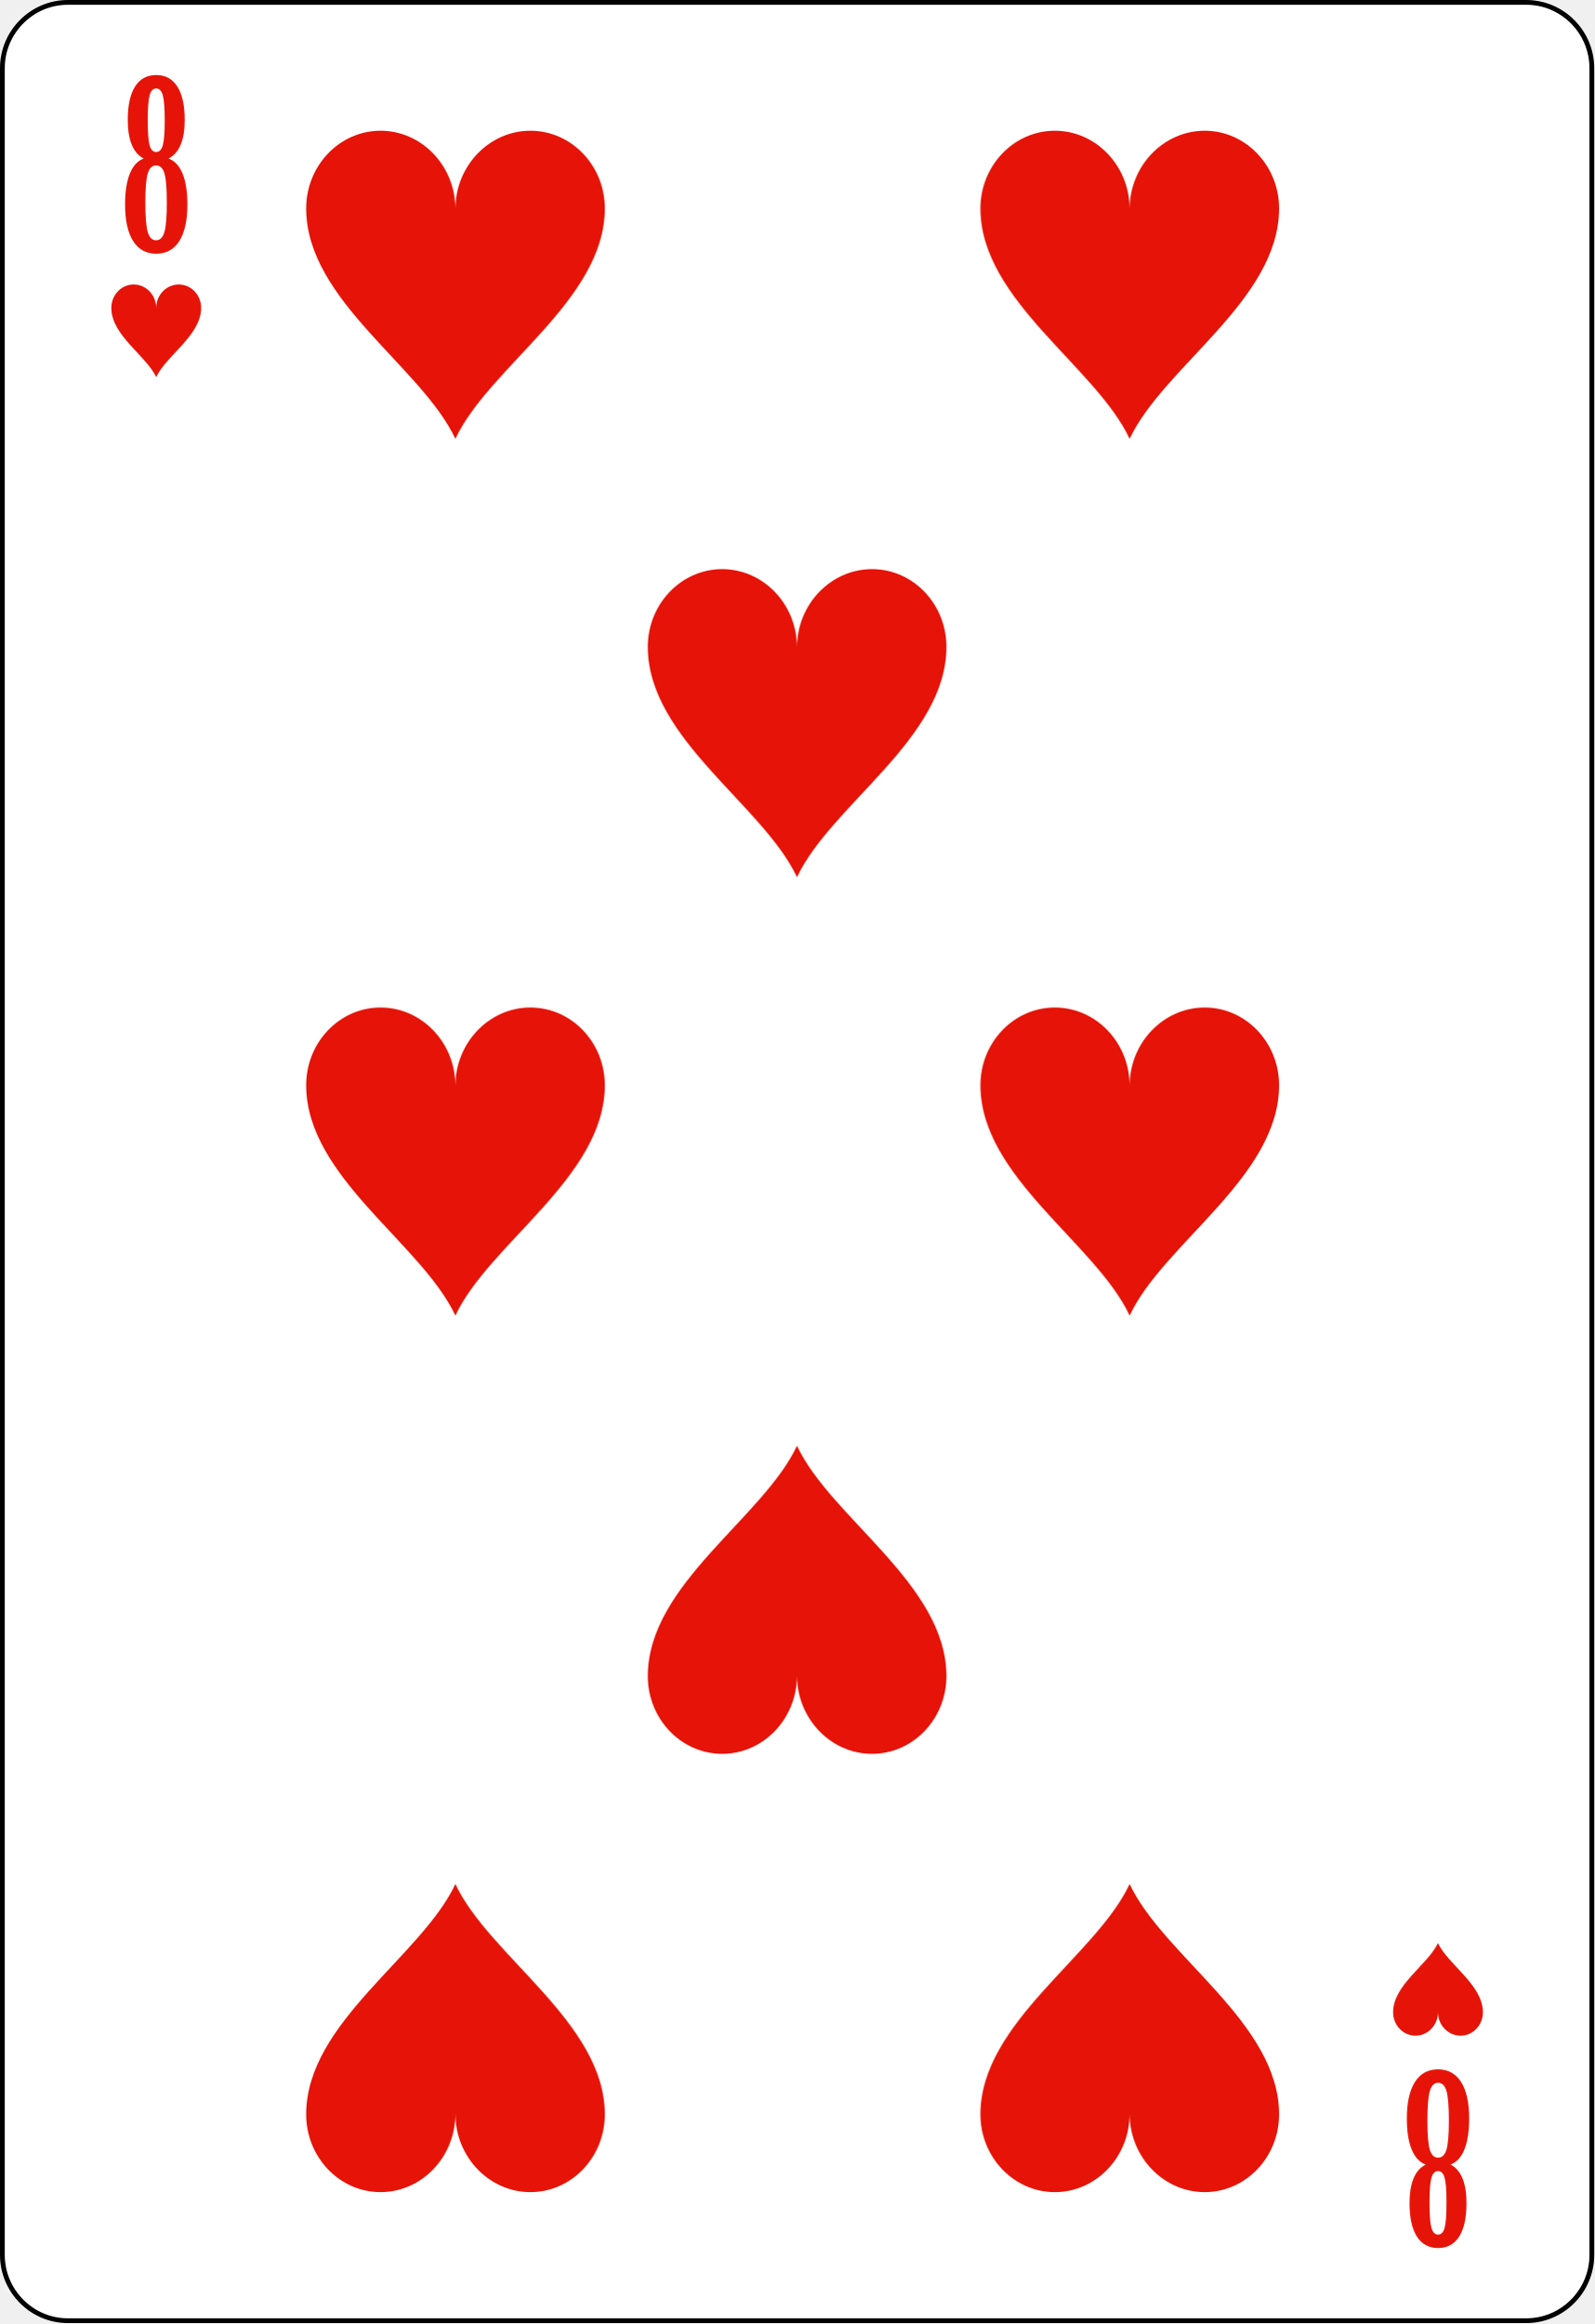
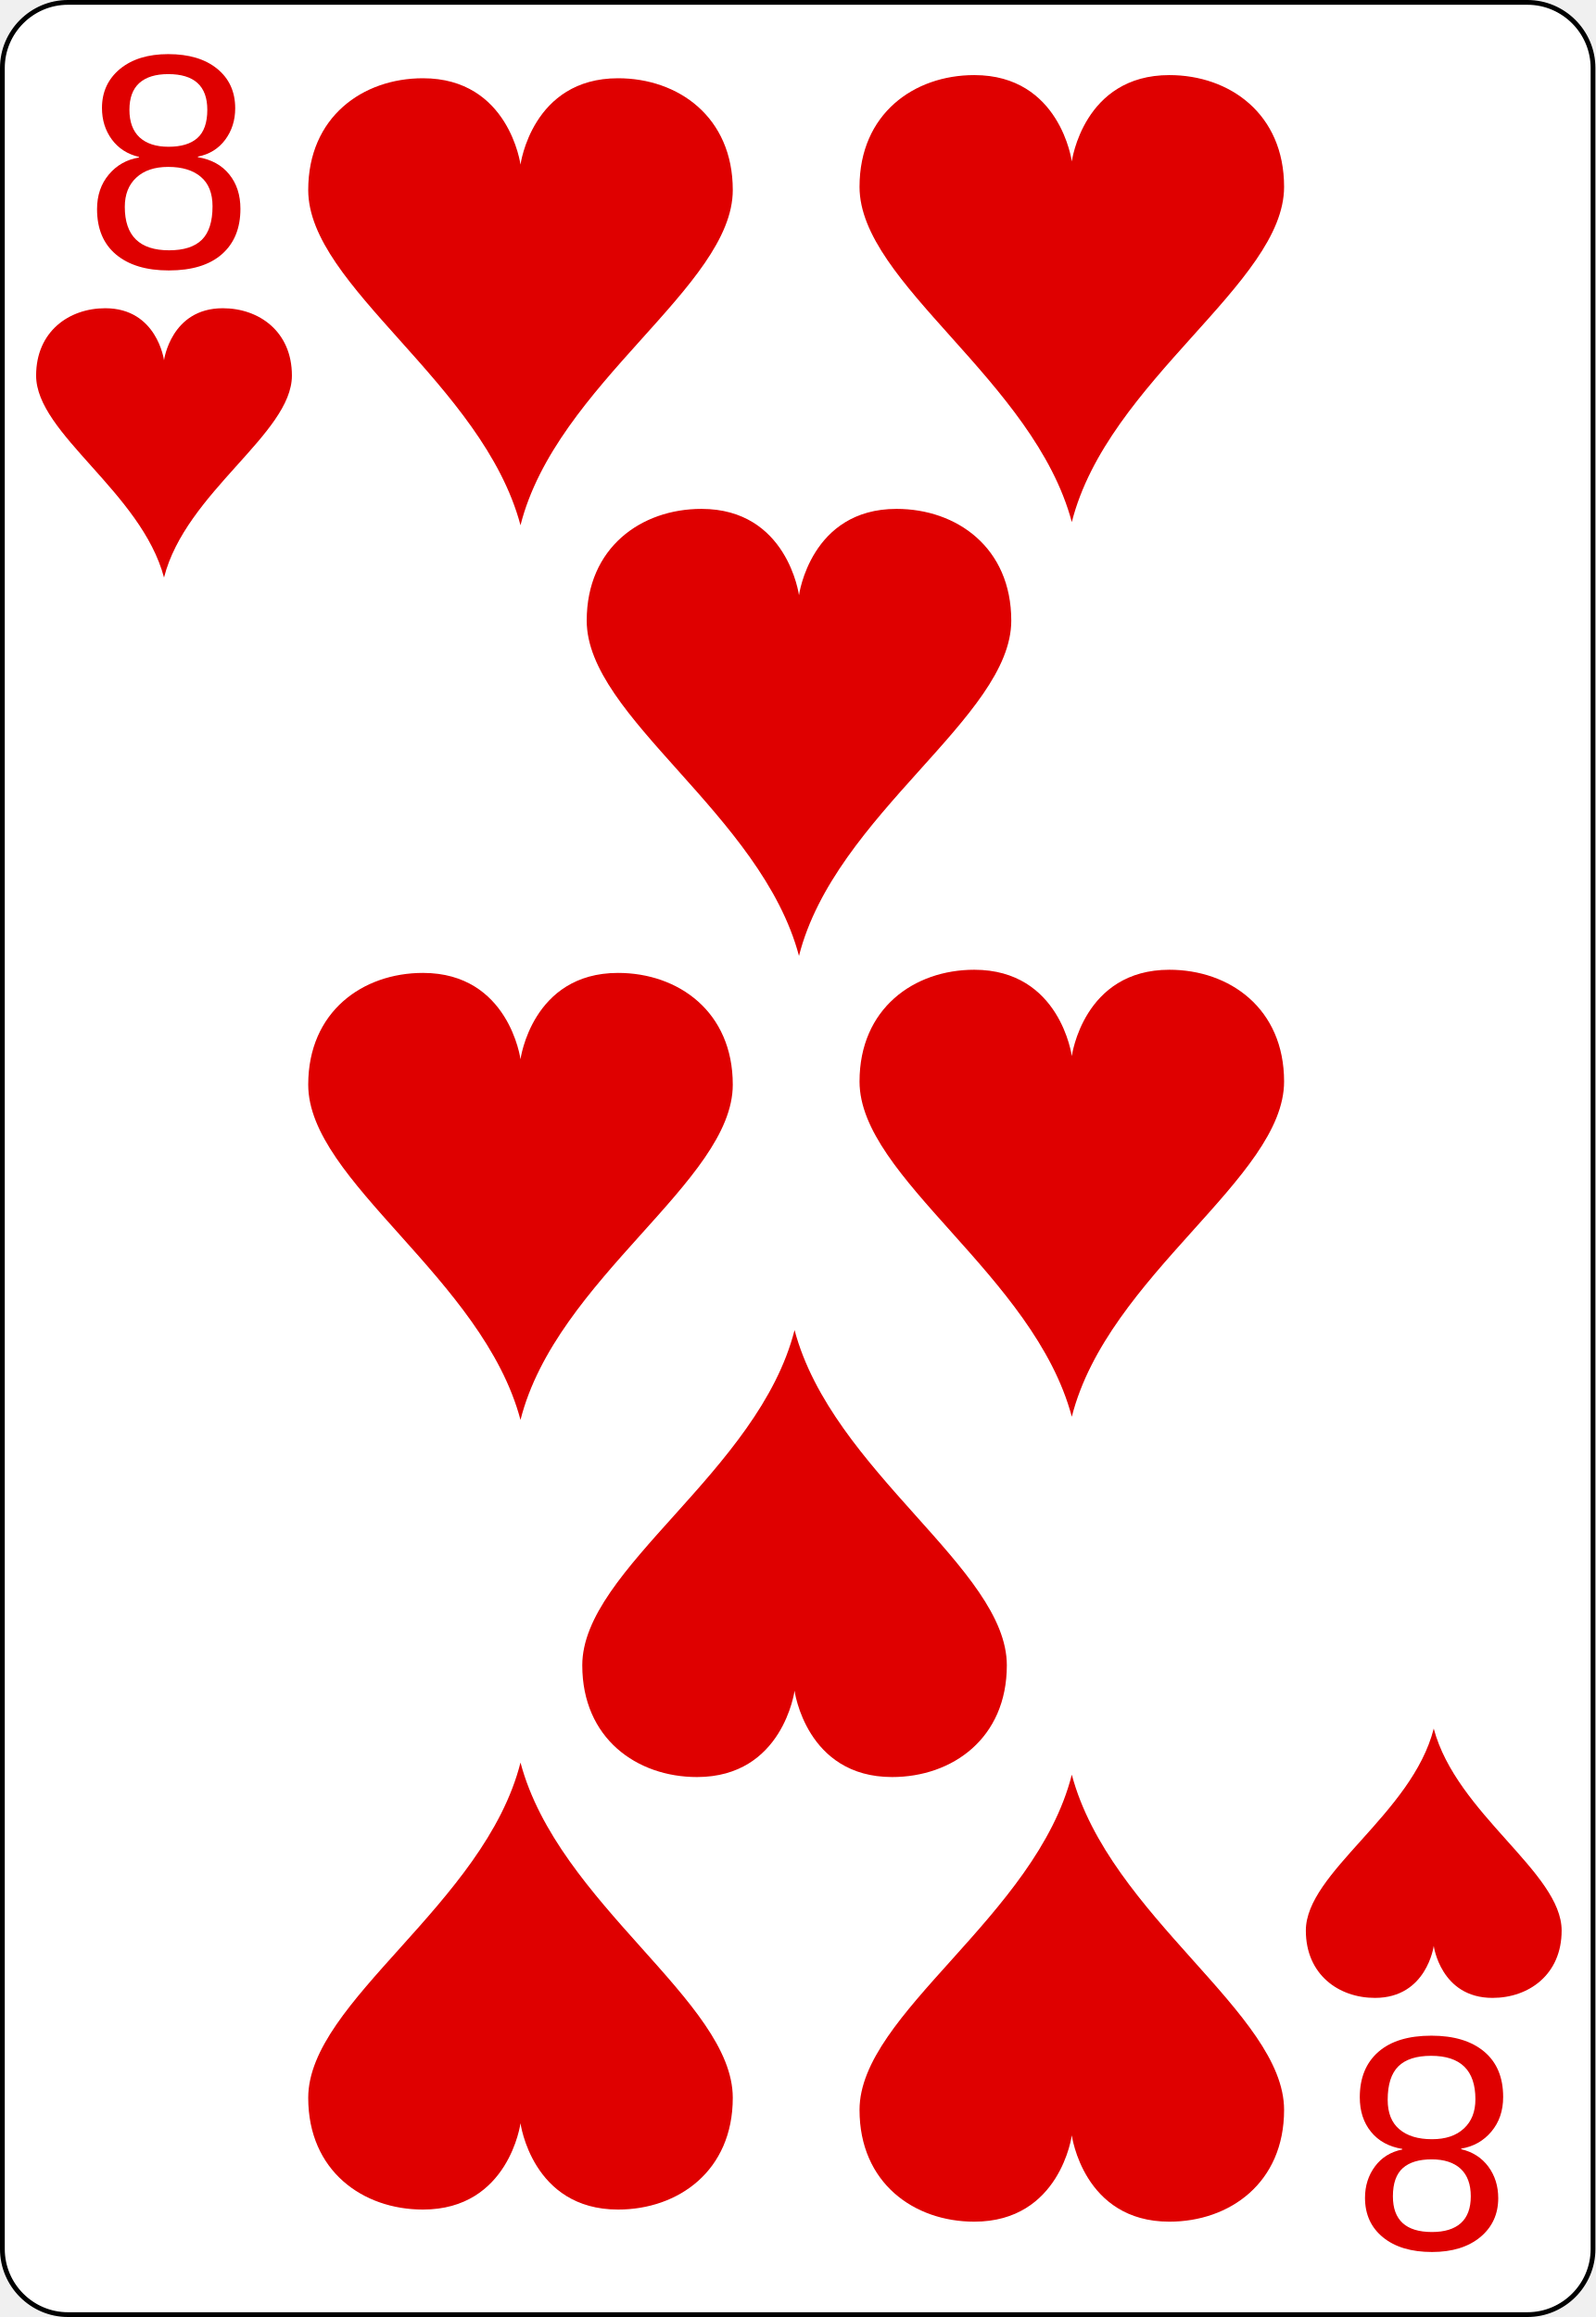
- <svg xmlns="http://www.w3.org/2000/svg" xmlns:xlink="http://www.w3.org/1999/xlink" width="208" height="303" viewBox="0 0 167.086 242.667" xml:space="preserve" id="svg2" version="1.0">
-   <defs id="defs88" />
-   <path id="path5" d="M 166.836,235.893 C 166.836,239.685 163.75,242.784 159.966,242.784 L 7.111,242.784 C 3.336,242.784 0.25,239.685 0.25,235.893 L 0.25,6.775 C 0.25,2.988 3.336,-0.116 7.111,-0.116 L 159.966,-0.116 C 163.75,-0.116 166.836,2.988 166.836,6.775 L 166.836,235.893 L 166.836,235.893 z " style="fill:#ffffff;fill-rule:nonzero;stroke:#000000;stroke-width:0.5;stroke-miterlimit:4" />
-   <g style="fill-rule:nonzero;stroke:#000000;stroke-miterlimit:4;fill:#e61408;fill-opacity:1" id="g4741" transform="translate(1.503788,3.808595e-2)">
-     <path style="stroke:none;fill:#e61408;fill-opacity:1" d="M 16.158,16.206 C 16.805,16.44 17.295,16.968 17.631,17.791 C 17.966,18.614 18.134,19.691 18.134,21.022 C 18.134,22.684 17.854,23.958 17.293,24.846 C 16.733,25.733 15.925,26.177 14.869,26.177 C 13.812,26.177 13.004,25.733 12.443,24.846 C 11.883,23.958 11.603,22.684 11.603,21.022 C 11.603,19.691 11.769,18.614 12.102,17.791 C 12.434,16.968 12.917,16.44 13.55,16.206 C 12.995,15.916 12.578,15.431 12.301,14.751 C 12.023,14.072 11.884,13.209 11.884,12.164 C 11.884,10.635 12.139,9.469 12.648,8.665 C 13.158,7.86 13.898,7.458 14.869,7.458 C 15.831,7.458 16.569,7.86 17.083,8.665 C 17.596,9.469 17.853,10.635 17.853,12.164 C 17.853,13.209 17.712,14.072 17.432,14.751 C 17.152,15.431 16.727,15.916 16.158,16.206 L 16.158,16.206 z M 15.978,20.818 C 15.978,19.339 15.895,18.321 15.729,17.763 C 15.562,17.206 15.272,16.927 14.859,16.927 C 14.445,16.927 14.153,17.206 13.983,17.763 C 13.813,18.321 13.728,19.339 13.728,20.818 C 13.728,22.313 13.813,23.346 13.983,23.916 C 14.153,24.486 14.445,24.771 14.859,24.771 C 15.264,24.771 15.552,24.486 15.723,23.916 C 15.893,23.346 15.978,22.313 15.978,20.818 z M 15.759,12.21 C 15.759,10.938 15.692,10.062 15.557,9.583 C 15.422,9.104 15.193,8.864 14.869,8.864 C 14.536,8.864 14.305,9.104 14.174,9.583 C 14.043,10.062 13.978,10.938 13.978,12.21 C 13.978,13.475 14.043,14.343 14.174,14.814 C 14.305,15.285 14.536,15.521 14.869,15.521 C 15.193,15.521 15.422,15.285 15.557,14.814 C 15.692,14.343 15.759,13.475 15.759,12.21 z " id="path4743" />
+ <svg xmlns="http://www.w3.org/2000/svg" xmlns:xlink="http://www.w3.org/1999/xlink" width="167.087pt" height="242.667pt" viewBox="0 0 167.087 242.667" xml:space="preserve" id="svg2" version="1.1">
+   <defs id="defs41">
+     <radialGradient xlink:href="#linearGradient3773" id="radialGradient3781" cx="-0.158" cy="-8.835" fx="-0.158" fy="-8.835" r="8" gradientTransform="matrix(-1.584269,-0.02349808,0.03071979,-2.477574,-0.2485638,-26.71351)" gradientUnits="userSpaceOnUse" />
+     <linearGradient id="linearGradient3773">
+       <stop style="stop-color:#000000;stop-opacity:1;" offset="0" id="stop3775" />
+       <stop style="stop-color:#000000;stop-opacity:0.649;" offset="1" id="stop3777" />
+     </linearGradient>
+     <radialGradient xlink:href="#linearGradient3773" id="radialGradient3957" cx="-0.158" cy="-8.835" fx="-0.158" fy="-8.835" r="8" gradientTransform="matrix(-1.584269,-0.02349808,0.03071979,-2.477574,-0.2485638,-26.71351)" gradientUnits="userSpaceOnUse" />
+     <linearGradient id="linearGradient3959">
+       <stop style="stop-color:#000000;stop-opacity:1;" offset="0" id="stop3961" />
+       <stop style="stop-color:#000000;stop-opacity:0.649;" offset="1" id="stop3963" />
+     </linearGradient>
+     <radialGradient r="81.903" fy="509.476" fx="168.025" cy="509.476" cx="168.025" gradientTransform="matrix(1.25656,-0.7774064,0.3366382,0.5361257,-221.2021,359.2426)" gradientUnits="userSpaceOnUse" id="radialGradient3975" xlink:href="#linearGradient3784-4" />
+     <linearGradient id="linearGradient3784-4">
+       <stop style="stop-color:#ffffff;stop-opacity:0.435;" offset="0" id="stop3786-8" />
+       <stop style="stop-color:#000000;stop-opacity:0;" offset="1" id="stop3788-6" />
+     </linearGradient>
+     <radialGradient xlink:href="#linearGradient3784-4-5" id="radialGradient3929" gradientUnits="userSpaceOnUse" gradientTransform="matrix(1.25656,-0.7774064,0.3366382,0.5361257,-221.2021,359.2426)" cx="168.025" cy="509.476" fx="168.025" fy="509.476" r="81.903" />
+     <linearGradient id="linearGradient3784-4-5">
+       <stop style="stop-color:#ffffff;stop-opacity:0.489;" offset="0" id="stop3786-8-0" />
+       <stop style="stop-color:#000000;stop-opacity:0;" offset="1" id="stop3788-6-3" />
+     </linearGradient>
+     <radialGradient xlink:href="#linearGradient3784-4-1" id="radialGradient3927" gradientUnits="userSpaceOnUse" gradientTransform="matrix(1.25656,-0.7774064,0.3366382,0.5361257,-221.2021,359.2426)" cx="168.025" cy="509.476" fx="168.025" fy="509.476" r="81.903" />
+     <linearGradient id="linearGradient3784-4-1">
+       <stop style="stop-color:#ffffff;stop-opacity:0.237;" offset="0" id="stop3786-8-03" />
+       <stop style="stop-color:#000000;stop-opacity:0;" offset="1" id="stop3788-6-6" />
+     </linearGradient>
+     <radialGradient xlink:href="#linearGradient3768" id="radialGradient3776" cx="-0.206" cy="-4.579" fx="-0.206" fy="-4.579" r="8" gradientTransform="matrix(-1,0,0,-1.720176,-0.4120407,-13.02719)" gradientUnits="userSpaceOnUse" />
+     <linearGradient id="linearGradient3768">
+       <stop style="stop-color:#df0000;stop-opacity:1;" offset="0" id="stop3770" />
+       <stop style="stop-color:#df0000;stop-opacity:0.672;" offset="1" id="stop3772" />
+     </linearGradient>
+     <radialGradient r="81.903" fy="511.223" fx="171.487" cy="511.223" cx="171.487" gradientTransform="matrix(1.152989,-0.6739155,0.3948202,0.6754904,-233.6326,270.4008)" gradientUnits="userSpaceOnUse" id="radialGradient4013" xlink:href="#linearGradient3784-4-6" />
+     <linearGradient id="linearGradient3784-4-6">
+       <stop style="stop-color:#ffffff;stop-opacity:0.313;" offset="0" id="stop3786-8-8" />
+       <stop style="stop-color:#000000;stop-opacity:0;" offset="1" id="stop3788-6-8" />
+     </linearGradient>
+     <radialGradient r="81.903" fy="492.632" fx="159.354" cy="492.632" cx="159.354" gradientTransform="matrix(1.089478,-0.715138,0.4464527,0.6562658,-244.9333,290.9185)" gradientUnits="userSpaceOnUse" id="radialGradient4013-8" xlink:href="#linearGradient3784-4-2" />
+     <linearGradient id="linearGradient3784-4-2">
+       <stop style="stop-color:#ffffff;stop-opacity:0.29;" offset="0" id="stop3786-8-1" />
+       <stop style="stop-color:#000000;stop-opacity:0;" offset="1" id="stop3788-6-5" />
+     </linearGradient>
+     <radialGradient r="81.903" fy="492.632" fx="159.354" cy="492.632" cx="159.354" gradientTransform="matrix(1.089478,-0.715138,0.4464527,0.6562658,-244.9333,290.9185)" gradientUnits="userSpaceOnUse" id="radialGradient3073" xlink:href="#linearGradient3784-4-2" />
+   </defs>
+   <g id="Layer_x0020_1" style="fill-rule:nonzero;clip-rule:nonzero;stroke:#000000;stroke-miterlimit:4;">
+     <path style="fill:#FFFFFF;stroke-width:0.5;" d="M166.837,235.548c0,3.777-3.087,6.869-6.871,6.869H7.111c-3.775,0-6.861-3.092-6.861-6.869V7.12C0.25,3.343,3.336,0.25,7.111,0.25h152.855    c3.784,0,6.871,3.093,6.871,6.87v228.428z" id="path5" />
+     <g style="stroke:none;" id="g7">
+       <g id="g9">
+ 				
+ 			</g>
+     </g>
+     <g id="g15">
+ 			
+ 		</g>
+     <g id="g19">
+ 			
+ 		</g>
+     <g style="stroke:none;" id="g23">
+       <g id="g25">
+ 				
+ 			</g>
+     </g>
+     <g style="stroke:none;" id="g31">
+       <g id="g33">
+ 				
+ 			</g>
+     </g>
  </g>
-   <g style="fill-rule:nonzero;stroke:#000000;stroke-miterlimit:4;fill:#e61408;fill-opacity:1" id="g4745" transform="translate(-0.8338649,0.3828162)">
-     <path style="stroke:none;fill:#e61408;fill-opacity:1" d="M 150.259,226.042 C 149.612,225.807 149.121,225.279 148.786,224.457 C 148.45,223.633 148.282,222.556 148.282,221.225 C 148.282,219.563 148.562,218.289 149.123,217.402 C 149.684,216.513 150.491,216.07 151.548,216.07 C 152.604,216.07 153.413,216.513 153.974,217.402 C 154.534,218.289 154.813,219.563 154.813,221.225 C 154.813,222.556 154.647,223.633 154.315,224.457 C 153.982,225.279 153.499,225.807 152.866,226.042 C 153.422,226.332 153.839,226.816 154.116,227.496 C 154.394,228.175 154.532,229.038 154.532,230.083 C 154.532,231.612 154.278,232.778 153.769,233.583 C 153.259,234.386 152.519,234.789 151.548,234.789 C 150.585,234.789 149.848,234.386 149.334,233.583 C 148.82,232.778 148.563,231.612 148.563,230.083 C 148.563,229.038 148.704,228.175 148.984,227.496 C 149.265,226.816 149.689,226.332 150.259,226.042 L 150.259,226.042 z M 150.438,221.429 C 150.438,222.908 150.522,223.926 150.688,224.484 C 150.854,225.042 151.144,225.32 151.558,225.32 C 151.972,225.32 152.263,225.042 152.433,224.484 C 152.604,223.926 152.688,222.908 152.688,221.429 C 152.688,219.933 152.604,218.901 152.433,218.332 C 152.263,217.761 151.972,217.476 151.558,217.476 C 151.152,217.476 150.864,217.761 150.694,218.332 C 150.524,218.901 150.438,219.933 150.438,221.429 L 150.438,221.429 z M 150.657,230.037 C 150.657,231.309 150.725,232.185 150.859,232.664 C 150.994,233.143 151.224,233.382 151.548,233.382 C 151.88,233.382 152.112,233.143 152.243,232.664 C 152.374,232.185 152.438,231.309 152.438,230.037 C 152.438,228.772 152.374,227.904 152.243,227.433 C 152.112,226.962 151.88,226.726 151.548,226.726 C 151.224,226.726 150.994,226.962 150.859,227.433 C 150.725,227.904 150.657,228.772 150.657,230.037 z " id="path4747" />
+   <text xml:space="preserve" style="font-size:32px;font-style:normal;font-weight:normal;line-height:125%;letter-spacing:0px;word-spacing:0px;fill:#df0000;fill-opacity:1;stroke:none;font-family:Bitstream Vera Sans" x="8.775" y="28.013" id="text3788">
+     <tspan id="tspan3790" x="8.775" y="28.013" style="font-style:normal;font-variant:normal;font-weight:normal;font-stretch:normal;fill:#df0000;fill-opacity:1;font-family:Arial;-inkscape-font-specification:Arial">8</tspan>
+   </text>
+   <g transform="matrix(1.674307,0,0,1.566992,17.17751,46.38532)" id="layer1-9-6" style="fill:#df0000;fill-opacity:1">
+     <path style="fill:#df0000;fill-opacity:1" id="hl-8" d="M 3.676,-9 C 0.433,-9 0,-5.523 0,-5.523 0,-5.523 -0.433,-9 -3.676,-9 -5.946,-9 -8,-7.441 -8,-4.5 -8,-0.614 -1.421,3.294 0,9 1.352,3.299 8,-0.614 8,-4.5 8,-7.441 5.946,-9 3.676,-9 z" />
  </g>
-   <path style="fill:#e61408;fill-rule:nonzero;stroke:none;stroke-miterlimit:4" d="M 39.868,13.33 C 35.56,13.339 32.057,17.021 32.086,21.538 C 32.146,31.118 44.178,38.046 47.725,45.612 C 51.272,38.046 63.329,31.118 63.389,21.538 C 63.418,17.021 59.915,13.339 55.607,13.33 C 51.3,13.321 47.738,16.987 47.725,21.513 C 47.712,16.987 44.175,13.321 39.868,13.33 z " id="path2170" />
-   <path id="path2225" d="M 14.006,29.437 C 12.711,29.44 11.658,30.547 11.666,31.906 C 11.684,34.786 15.302,36.869 16.369,39.144 C 17.435,36.869 21.061,34.786 21.079,31.906 C 21.087,30.547 20.034,29.44 18.739,29.437 C 17.444,29.435 16.372,30.537 16.369,31.898 C 16.365,30.537 15.301,29.435 14.006,29.437 z " style="fill:#e61408;fill-rule:nonzero;stroke:none;stroke-miterlimit:4" />
-   <use x="0" y="0" xlink:href="#path2225" id="use2231" transform="matrix(1,0,0,-1,134.3416,242.3621)" width="167.086" height="242.667" />
-   <use x="0" y="0" xlink:href="#path2170" id="use2199" transform="translate(70.67041,9.5219452e-8)" width="167.086" height="242.667" />
-   <use x="0" y="0" xlink:href="#use2199" id="use2201" transform="translate(-34.86484,45.93135)" width="167.086" height="242.667" />
-   <use x="0" y="0" xlink:href="#use2201" id="use2203" transform="translate(-35.80557,45.93135)" width="167.086" height="242.667" />
-   <use x="0" y="0" xlink:href="#use2203" id="use2205" transform="translate(70.67041,9.5219391e-8)" width="167.086" height="242.667" />
-   <use x="0" y="0" xlink:href="#path2170" id="use2207" transform="matrix(1,0,0,-1,35.80557,196.725)" width="167.086" height="242.667" />
-   <use x="0" y="0" xlink:href="#path2170" id="use2209" transform="matrix(1,0,0,-1,-1.2116747e-8,242.6453)" width="167.086" height="242.667" />
-   <use x="0" y="0" xlink:href="#path2170" id="use2211" transform="matrix(1,0,0,-1,70.6704,242.6453)" width="167.086" height="242.667" />
+   <text xml:space="preserve" style="font-size:32px;font-style:normal;font-weight:normal;line-height:125%;letter-spacing:0px;word-spacing:0px;fill:#df0000;fill-opacity:1;stroke:none;font-family:Bitstream Vera Sans" x="-158.818" y="-213.515" id="text3788-4" transform="scale(-1,-1)">
+     <tspan id="tspan3790-3" x="-158.818" y="-213.515" style="font-style:normal;font-variant:normal;font-weight:normal;font-stretch:normal;fill:#df0000;fill-opacity:1;font-family:Arial;-inkscape-font-specification:Arial">8</tspan>
+   </text>
+   <g transform="matrix(-1.674307,0,0,-1.566992,150.156,195.1431)" id="layer1-9-6-5" style="fill:#df0000;fill-opacity:1">
+     <path style="fill:#df0000;fill-opacity:1" id="hl-8-1" d="M 3.676,-9 C 0.433,-9 0,-5.523 0,-5.523 0,-5.523 -0.433,-9 -3.676,-9 -5.946,-9 -8,-7.441 -8,-4.5 -8,-0.614 -1.421,3.294 0,9 1.352,3.299 8,-0.614 8,-4.5 8,-7.441 5.946,-9 3.676,-9 z" />
+   </g>
+   <g transform="matrix(2.779008,0,0,2.600887,54.51227,31.60377)" id="layer1-9-6-8" style="fill:#df0000;fill-opacity:1">
+     <path style="fill:#df0000;fill-opacity:1" id="hl-8-8" d="M 3.676,-9 C 0.433,-9 0,-5.523 0,-5.523 0,-5.523 -0.433,-9 -3.676,-9 -5.946,-9 -8,-7.441 -8,-4.5 -8,-0.614 -1.421,3.294 0,9 1.352,3.299 8,-0.614 8,-4.5 8,-7.441 5.946,-9 3.676,-9 z" />
+   </g>
+   <g transform="matrix(-2.779008,0,0,-2.600887,54.51227,208.0062)" id="layer1-9-6-8-9" style="fill:#df0000;fill-opacity:1">
+     <path style="fill:#df0000;fill-opacity:1" id="hl-8-8-5" d="M 3.676,-9 C 0.433,-9 0,-5.523 0,-5.523 0,-5.523 -0.433,-9 -3.676,-9 -5.946,-9 -8,-7.441 -8,-4.5 -8,-0.614 -1.421,3.294 0,9 1.352,3.299 8,-0.614 8,-4.5 8,-7.441 5.946,-9 3.676,-9 z" />
+   </g>
+   <g transform="matrix(2.779008,0,0,2.600887,54.51227,125.3046)" id="layer1-9-6-8-8" style="fill:#df0000;fill-opacity:1">
+     <path style="fill:#df0000;fill-opacity:1" id="hl-8-8-8" d="M 3.676,-9 C 0.433,-9 0,-5.523 0,-5.523 0,-5.523 -0.433,-9 -3.676,-9 -5.946,-9 -8,-7.441 -8,-4.5 -8,-0.614 -1.421,3.294 0,9 1.352,3.299 8,-0.614 8,-4.5 8,-7.441 5.946,-9 3.676,-9 z" />
+   </g>
+   <g transform="matrix(2.779008,0,0,2.600887,112.2504,31.27278)" id="layer1-9-6-8-88" style="fill:#df0000;fill-opacity:1">
+     <path style="fill:#df0000;fill-opacity:1" id="hl-8-8-4" d="M 3.676,-9 C 0.433,-9 0,-5.523 0,-5.523 0,-5.523 -0.433,-9 -3.676,-9 -5.946,-9 -8,-7.441 -8,-4.5 -8,-0.614 -1.421,3.294 0,9 1.352,3.299 8,-0.614 8,-4.5 8,-7.441 5.946,-9 3.676,-9 z" />
+   </g>
+   <g transform="matrix(-2.779008,0,0,-2.600887,112.2504,209.2752)" id="layer1-9-6-8-9-3" style="fill:#df0000;fill-opacity:1">
+     <path style="fill:#df0000;fill-opacity:1" id="hl-8-8-5-1" d="M 3.676,-9 C 0.433,-9 0,-5.523 0,-5.523 0,-5.523 -0.433,-9 -3.676,-9 -5.946,-9 -8,-7.441 -8,-4.5 -8,-0.614 -1.421,3.294 0,9 1.352,3.299 8,-0.614 8,-4.5 8,-7.441 5.946,-9 3.676,-9 z" />
+   </g>
+   <g transform="matrix(2.779008,0,0,2.600887,112.2504,124.9736)" id="layer1-9-6-8-8-4" style="fill:#df0000;fill-opacity:1">
+     <path style="fill:#df0000;fill-opacity:1" id="hl-8-8-8-9" d="M 3.676,-9 C 0.433,-9 0,-5.523 0,-5.523 0,-5.523 -0.433,-9 -3.676,-9 -5.946,-9 -8,-7.441 -8,-4.5 -8,-0.614 -1.421,3.294 0,9 1.352,3.299 8,-0.614 8,-4.5 8,-7.441 5.946,-9 3.676,-9 z" />
+   </g>
+   <g transform="matrix(2.779008,0,0,2.600887,83.67827,76.70508)" id="layer1-9-6-8-884" style="fill:#df0000;fill-opacity:1">
+     <path style="fill:#df0000;fill-opacity:1" id="hl-8-8-3" d="M 3.676,-9 C 0.433,-9 0,-5.523 0,-5.523 0,-5.523 -0.433,-9 -3.676,-9 -5.946,-9 -8,-7.441 -8,-4.5 -8,-0.614 -1.421,3.294 0,9 1.352,3.299 8,-0.614 8,-4.5 8,-7.441 5.946,-9 3.676,-9 z" />
+   </g>
+   <g transform="matrix(-2.779008,0,0,-2.600887,83.2134,162.7078)" id="layer1-9-6-8-884-8" style="fill:#df0000;fill-opacity:1">
+     <path style="fill:#df0000;fill-opacity:1" id="hl-8-8-3-8" d="M 3.676,-9 C 0.433,-9 0,-5.523 0,-5.523 0,-5.523 -0.433,-9 -3.676,-9 -5.946,-9 -8,-7.441 -8,-4.5 -8,-0.614 -1.421,3.294 0,9 1.352,3.299 8,-0.614 8,-4.5 8,-7.441 5.946,-9 3.676,-9 z" />
+   </g>
</svg>
